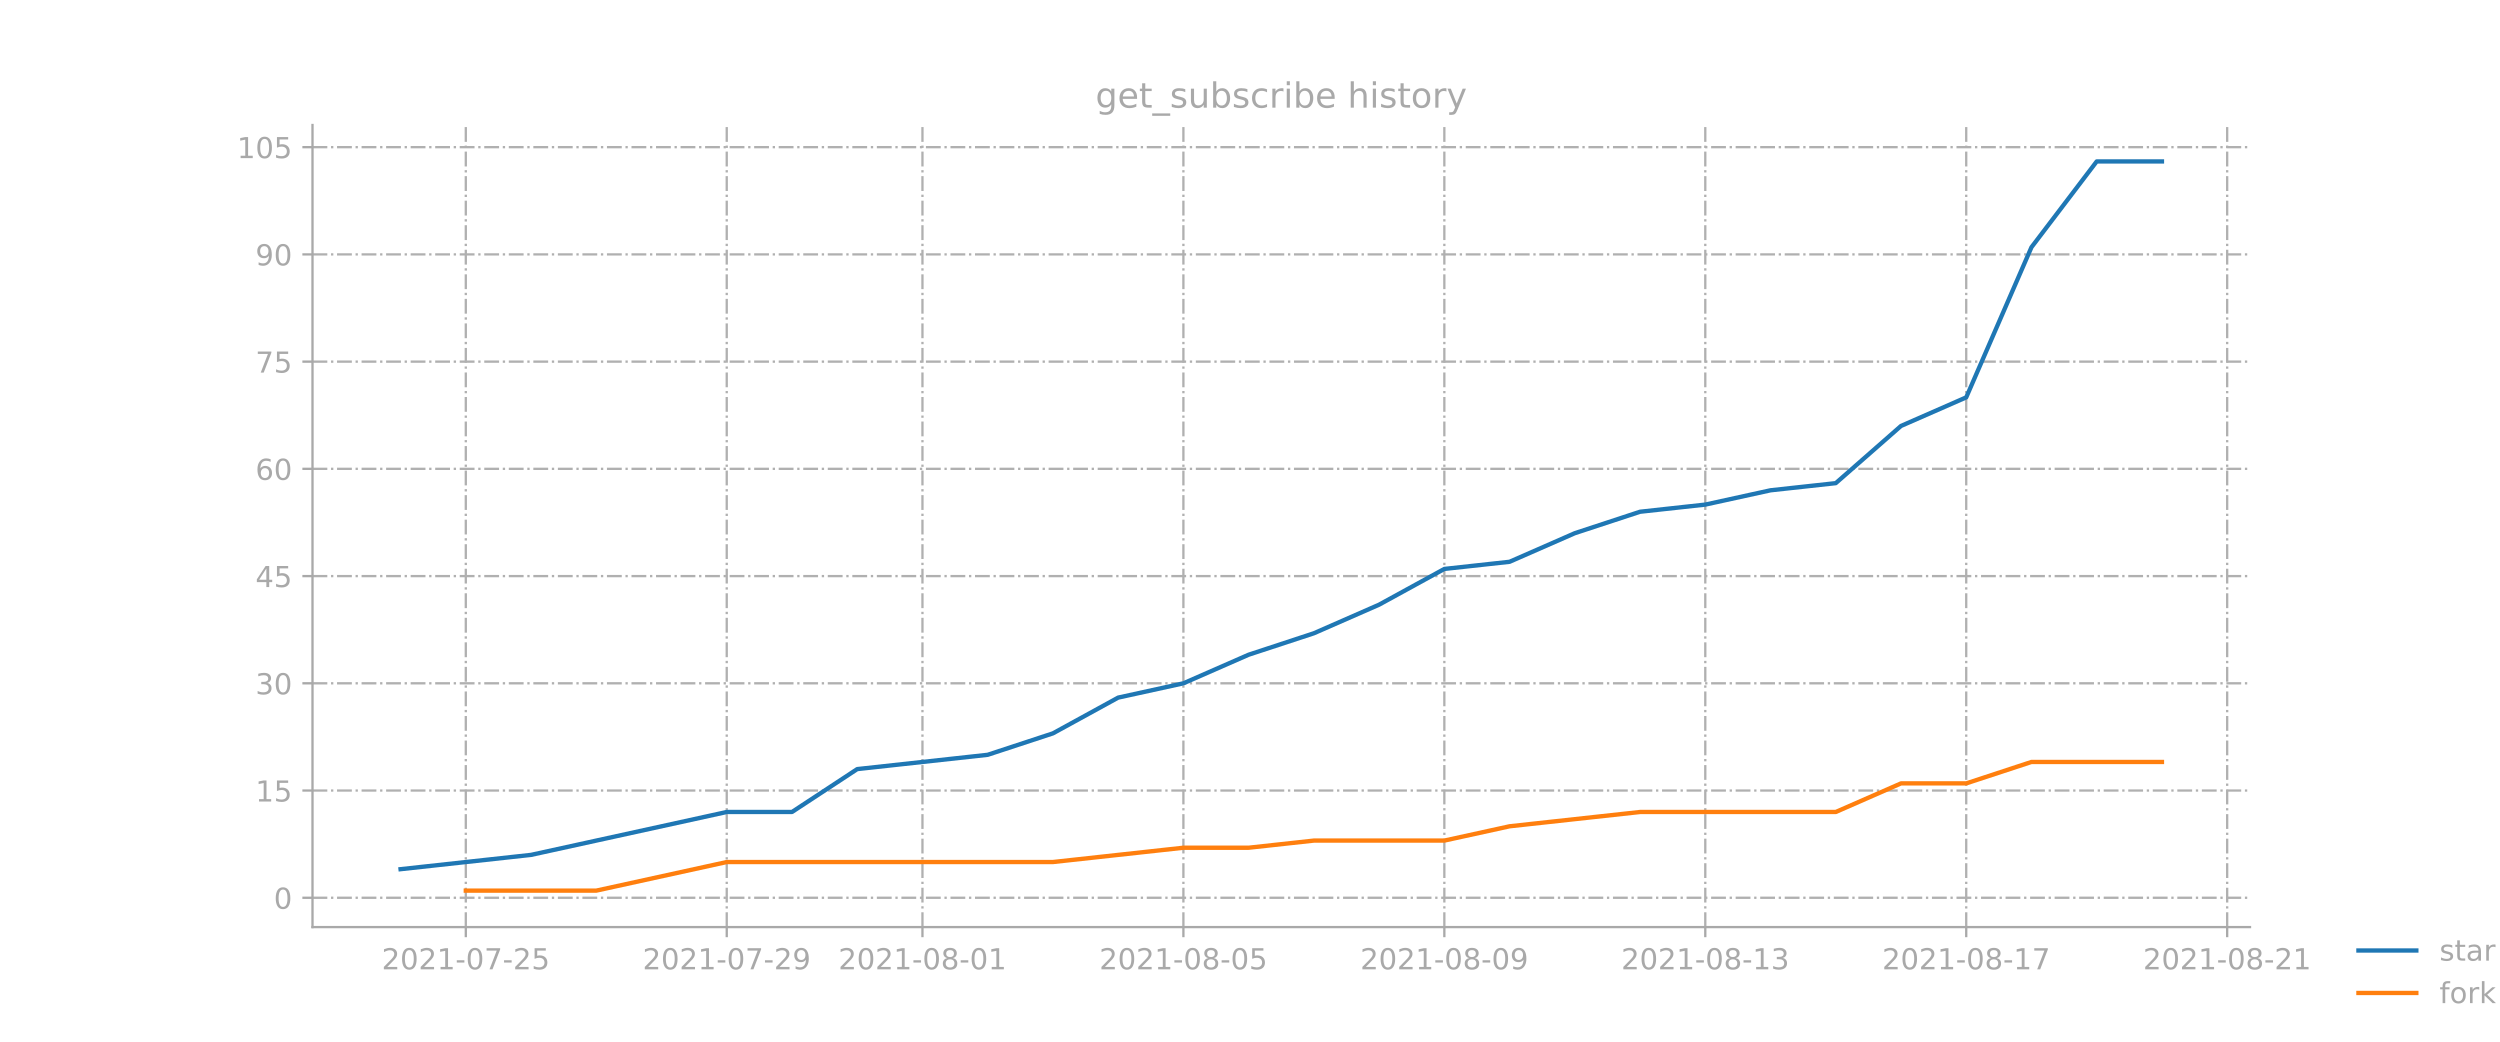
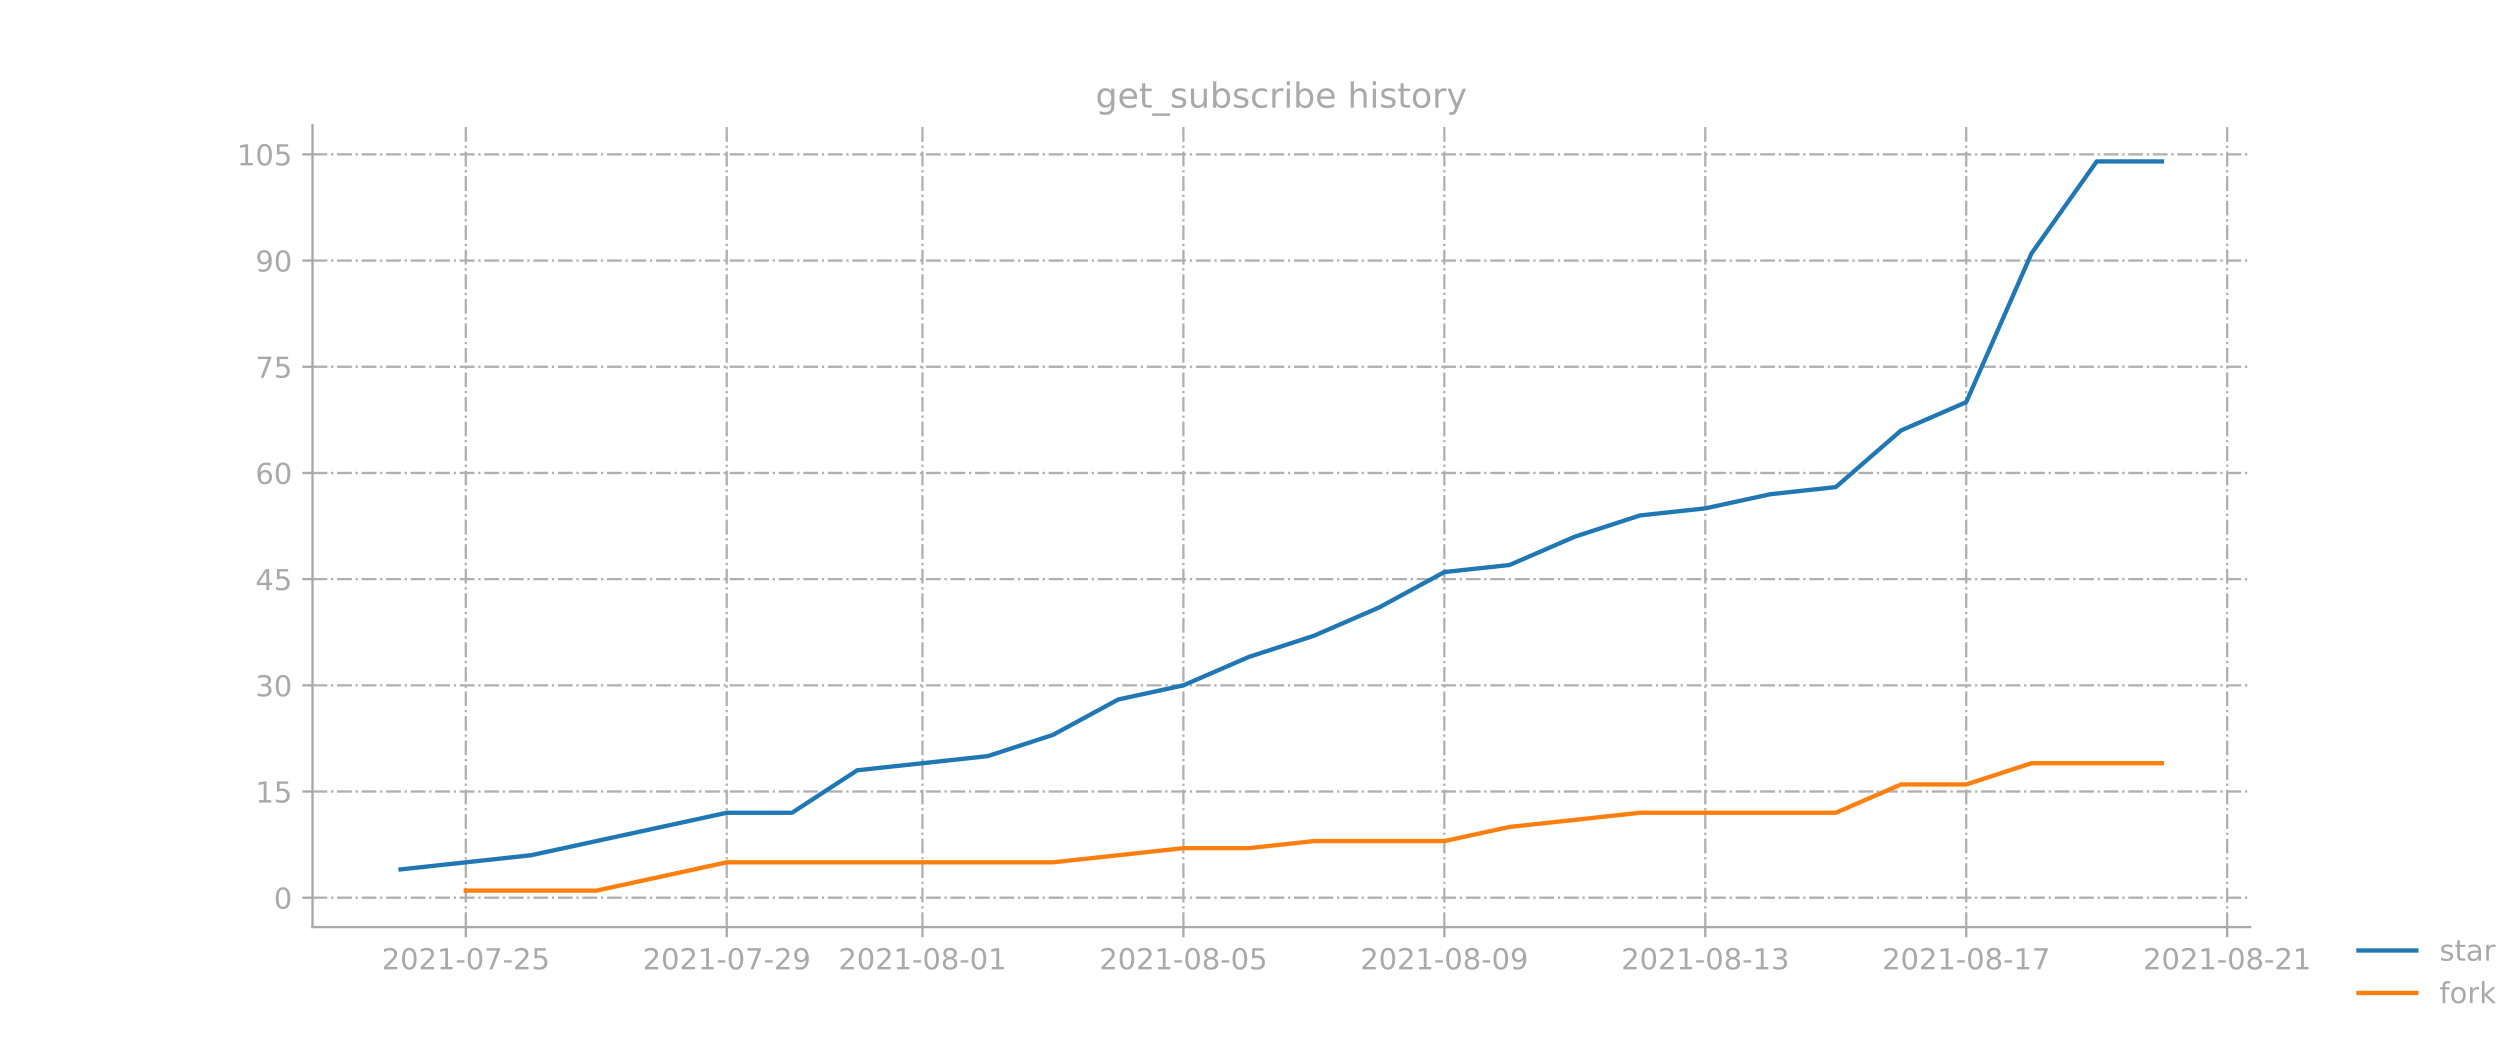
<svg xmlns="http://www.w3.org/2000/svg" xmlns:xlink="http://www.w3.org/1999/xlink" height="360pt" version="1.1" viewBox="0 0 864 360" width="864pt">
  <defs>
    <style type="text/css">*{stroke-linecap:butt;stroke-linejoin:round;}</style>
  </defs>
  <g id="figure_1">
    <g id="patch_1">
      <path d="M 0 360  L 864 360  L 864 0  L 0 0  z " style="fill:none;opacity:0;" />
    </g>
    <g id="axes_1">
      <g id="patch_2">
        <path d="M 108 320.4  L 777.6 320.4  L 777.6 43.2  L 108 43.2  z " style="fill:none;opacity:0;" />
      </g>
      <g id="matplotlib.axis_1">
        <g id="xtick_1">
          <g id="line2d_1">
-             <path clip-path="url(#pe27feda1c6)" d="M 160.982 320.4  L 160.982 43.2  " style="fill:none;stroke:#b0b0b0;stroke-dasharray:5.12,1.28,0.8,1.28;stroke-dashoffset:0;stroke-width:0.8;" />
+             <path clip-path="url(#pb6df8fa617)" d="M 160.982 320.4  L 160.982 43.2  " style="fill:none;stroke:#b0b0b0;stroke-dasharray:5.12,1.28,0.8,1.28;stroke-dashoffset:0;stroke-width:0.8;" />
          </g>
          <g id="line2d_2">
            <defs>
-               <path d="M 0 0  L 0 3.5  " id="m495d0ebf66" style="stroke:#a9a9a9;stroke-width:0.8;" />
+               <path d="M 0 0  L 0 3.5  " id="m5804b9a7d9" style="stroke:#a9a9a9;stroke-width:0.8;" />
            </defs>
            <g>
-               <use style="fill:#a9a9a9;stroke:#a9a9a9;stroke-width:0.8;" x="160.982" xlink:href="#m495d0ebf66" y="320.4" />
+               <use style="fill:#a9a9a9;stroke:#a9a9a9;stroke-width:0.8;" x="160.982" xlink:href="#m5804b9a7d9" y="320.4" />
            </g>
          </g>
          <g id="text_1">
            <g style="fill:#a9a9a9;" transform="translate(131.924 334.9984)scale(0.1 -0.1)">
              <defs>
                <path d="M 1228 531  L 3431 531  L 3431 0  L 469 0  L 469 531  Q 828 903 1448 1529  Q 2069 2156 2228 2338  Q 2531 2678 2651 2914  Q 2772 3150 2772 3378  Q 2772 3750 2511 3984  Q 2250 4219 1831 4219  Q 1534 4219 1204 4116  Q 875 4013 500 3803  L 500 4441  Q 881 4594 1212 4672  Q 1544 4750 1819 4750  Q 2544 4750 2975 4387  Q 3406 4025 3406 3419  Q 3406 3131 3298 2873  Q 3191 2616 2906 2266  Q 2828 2175 2409 1742  Q 1991 1309 1228 531  z " id="DejaVuSans-32" transform="scale(0.015625)" />
                <path d="M 2034 4250  Q 1547 4250 1301 3770  Q 1056 3291 1056 2328  Q 1056 1369 1301 889  Q 1547 409 2034 409  Q 2525 409 2770 889  Q 3016 1369 3016 2328  Q 3016 3291 2770 3770  Q 2525 4250 2034 4250  z M 2034 4750  Q 2819 4750 3233 4129  Q 3647 3509 3647 2328  Q 3647 1150 3233 529  Q 2819 -91 2034 -91  Q 1250 -91 836 529  Q 422 1150 422 2328  Q 422 3509 836 4129  Q 1250 4750 2034 4750  z " id="DejaVuSans-30" transform="scale(0.015625)" />
                <path d="M 794 531  L 1825 531  L 1825 4091  L 703 3866  L 703 4441  L 1819 4666  L 2450 4666  L 2450 531  L 3481 531  L 3481 0  L 794 0  L 794 531  z " id="DejaVuSans-31" transform="scale(0.015625)" />
                <path d="M 313 2009  L 1997 2009  L 1997 1497  L 313 1497  L 313 2009  z " id="DejaVuSans-2d" transform="scale(0.015625)" />
                <path d="M 525 4666  L 3525 4666  L 3525 4397  L 1831 0  L 1172 0  L 2766 4134  L 525 4134  L 525 4666  z " id="DejaVuSans-37" transform="scale(0.015625)" />
                <path d="M 691 4666  L 3169 4666  L 3169 4134  L 1269 4134  L 1269 2991  Q 1406 3038 1543 3061  Q 1681 3084 1819 3084  Q 2600 3084 3056 2656  Q 3513 2228 3513 1497  Q 3513 744 3044 326  Q 2575 -91 1722 -91  Q 1428 -91 1123 -41  Q 819 9 494 109  L 494 744  Q 775 591 1075 516  Q 1375 441 1709 441  Q 2250 441 2565 725  Q 2881 1009 2881 1497  Q 2881 1984 2565 2268  Q 2250 2553 1709 2553  Q 1456 2553 1204 2497  Q 953 2441 691 2322  L 691 4666  z " id="DejaVuSans-35" transform="scale(0.015625)" />
              </defs>
              <use xlink:href="#DejaVuSans-32" />
              <use x="63.623" xlink:href="#DejaVuSans-30" />
              <use x="127.246" xlink:href="#DejaVuSans-32" />
              <use x="190.869" xlink:href="#DejaVuSans-31" />
              <use x="254.492" xlink:href="#DejaVuSans-2d" />
              <use x="290.576" xlink:href="#DejaVuSans-30" />
              <use x="354.199" xlink:href="#DejaVuSans-37" />
              <use x="417.822" xlink:href="#DejaVuSans-2d" />
              <use x="453.906" xlink:href="#DejaVuSans-32" />
              <use x="517.529" xlink:href="#DejaVuSans-35" />
            </g>
          </g>
        </g>
        <g id="xtick_2">
          <g id="line2d_3">
-             <path clip-path="url(#pe27feda1c6)" d="M 251.164 320.4  L 251.164 43.2  " style="fill:none;stroke:#b0b0b0;stroke-dasharray:5.12,1.28,0.8,1.28;stroke-dashoffset:0;stroke-width:0.8;" />
+             <path clip-path="url(#pb6df8fa617)" d="M 251.164 320.4  L 251.164 43.2  " style="fill:none;stroke:#b0b0b0;stroke-dasharray:5.12,1.28,0.8,1.28;stroke-dashoffset:0;stroke-width:0.8;" />
          </g>
          <g id="line2d_4">
            <g>
-               <use style="fill:#a9a9a9;stroke:#a9a9a9;stroke-width:0.8;" x="251.164" xlink:href="#m495d0ebf66" y="320.4" />
+               <use style="fill:#a9a9a9;stroke:#a9a9a9;stroke-width:0.8;" x="251.164" xlink:href="#m5804b9a7d9" y="320.4" />
            </g>
          </g>
          <g id="text_2">
            <g style="fill:#a9a9a9;" transform="translate(222.1058 334.9984)scale(0.1 -0.1)">
              <defs>
                <path d="M 703 97  L 703 672  Q 941 559 1184 500  Q 1428 441 1663 441  Q 2288 441 2617 861  Q 2947 1281 2994 2138  Q 2813 1869 2534 1725  Q 2256 1581 1919 1581  Q 1219 1581 811 2004  Q 403 2428 403 3163  Q 403 3881 828 4315  Q 1253 4750 1959 4750  Q 2769 4750 3195 4129  Q 3622 3509 3622 2328  Q 3622 1225 3098 567  Q 2575 -91 1691 -91  Q 1453 -91 1209 -44  Q 966 3 703 97  z M 1959 2075  Q 2384 2075 2632 2365  Q 2881 2656 2881 3163  Q 2881 3666 2632 3958  Q 2384 4250 1959 4250  Q 1534 4250 1286 3958  Q 1038 3666 1038 3163  Q 1038 2656 1286 2365  Q 1534 2075 1959 2075  z " id="DejaVuSans-39" transform="scale(0.015625)" />
              </defs>
              <use xlink:href="#DejaVuSans-32" />
              <use x="63.623" xlink:href="#DejaVuSans-30" />
              <use x="127.246" xlink:href="#DejaVuSans-32" />
              <use x="190.869" xlink:href="#DejaVuSans-31" />
              <use x="254.492" xlink:href="#DejaVuSans-2d" />
              <use x="290.576" xlink:href="#DejaVuSans-30" />
              <use x="354.199" xlink:href="#DejaVuSans-37" />
              <use x="417.822" xlink:href="#DejaVuSans-2d" />
              <use x="453.906" xlink:href="#DejaVuSans-32" />
              <use x="517.529" xlink:href="#DejaVuSans-39" />
            </g>
          </g>
        </g>
        <g id="xtick_3">
          <g id="line2d_5">
-             <path clip-path="url(#pe27feda1c6)" d="M 318.8 320.4  L 318.8 43.2  " style="fill:none;stroke:#b0b0b0;stroke-dasharray:5.12,1.28,0.8,1.28;stroke-dashoffset:0;stroke-width:0.8;" />
+             <path clip-path="url(#pb6df8fa617)" d="M 318.8 320.4  L 318.8 43.2  " style="fill:none;stroke:#b0b0b0;stroke-dasharray:5.12,1.28,0.8,1.28;stroke-dashoffset:0;stroke-width:0.8;" />
          </g>
          <g id="line2d_6">
            <g>
-               <use style="fill:#a9a9a9;stroke:#a9a9a9;stroke-width:0.8;" x="318.8" xlink:href="#m495d0ebf66" y="320.4" />
+               <use style="fill:#a9a9a9;stroke:#a9a9a9;stroke-width:0.8;" x="318.8" xlink:href="#m5804b9a7d9" y="320.4" />
            </g>
          </g>
          <g id="text_3">
            <g style="fill:#a9a9a9;" transform="translate(289.7422 334.9984)scale(0.1 -0.1)">
              <defs>
                <path d="M 2034 2216  Q 1584 2216 1326 1975  Q 1069 1734 1069 1313  Q 1069 891 1326 650  Q 1584 409 2034 409  Q 2484 409 2743 651  Q 3003 894 3003 1313  Q 3003 1734 2745 1975  Q 2488 2216 2034 2216  z M 1403 2484  Q 997 2584 770 2862  Q 544 3141 544 3541  Q 544 4100 942 4425  Q 1341 4750 2034 4750  Q 2731 4750 3128 4425  Q 3525 4100 3525 3541  Q 3525 3141 3298 2862  Q 3072 2584 2669 2484  Q 3125 2378 3379 2068  Q 3634 1759 3634 1313  Q 3634 634 3220 271  Q 2806 -91 2034 -91  Q 1263 -91 848 271  Q 434 634 434 1313  Q 434 1759 690 2068  Q 947 2378 1403 2484  z M 1172 3481  Q 1172 3119 1398 2916  Q 1625 2713 2034 2713  Q 2441 2713 2670 2916  Q 2900 3119 2900 3481  Q 2900 3844 2670 4047  Q 2441 4250 2034 4250  Q 1625 4250 1398 4047  Q 1172 3844 1172 3481  z " id="DejaVuSans-38" transform="scale(0.015625)" />
              </defs>
              <use xlink:href="#DejaVuSans-32" />
              <use x="63.623" xlink:href="#DejaVuSans-30" />
              <use x="127.246" xlink:href="#DejaVuSans-32" />
              <use x="190.869" xlink:href="#DejaVuSans-31" />
              <use x="254.492" xlink:href="#DejaVuSans-2d" />
              <use x="290.576" xlink:href="#DejaVuSans-30" />
              <use x="354.199" xlink:href="#DejaVuSans-38" />
              <use x="417.822" xlink:href="#DejaVuSans-2d" />
              <use x="453.906" xlink:href="#DejaVuSans-30" />
              <use x="517.529" xlink:href="#DejaVuSans-31" />
            </g>
          </g>
        </g>
        <g id="xtick_4">
          <g id="line2d_7">
-             <path clip-path="url(#pe27feda1c6)" d="M 408.982 320.4  L 408.982 43.2  " style="fill:none;stroke:#b0b0b0;stroke-dasharray:5.12,1.28,0.8,1.28;stroke-dashoffset:0;stroke-width:0.8;" />
+             <path clip-path="url(#pb6df8fa617)" d="M 408.982 320.4  L 408.982 43.2  " style="fill:none;stroke:#b0b0b0;stroke-dasharray:5.12,1.28,0.8,1.28;stroke-dashoffset:0;stroke-width:0.8;" />
          </g>
          <g id="line2d_8">
            <g>
-               <use style="fill:#a9a9a9;stroke:#a9a9a9;stroke-width:0.8;" x="408.982" xlink:href="#m495d0ebf66" y="320.4" />
+               <use style="fill:#a9a9a9;stroke:#a9a9a9;stroke-width:0.8;" x="408.982" xlink:href="#m5804b9a7d9" y="320.4" />
            </g>
          </g>
          <g id="text_4">
            <g style="fill:#a9a9a9;" transform="translate(379.924 334.9984)scale(0.1 -0.1)">
              <use xlink:href="#DejaVuSans-32" />
              <use x="63.623" xlink:href="#DejaVuSans-30" />
              <use x="127.246" xlink:href="#DejaVuSans-32" />
              <use x="190.869" xlink:href="#DejaVuSans-31" />
              <use x="254.492" xlink:href="#DejaVuSans-2d" />
              <use x="290.576" xlink:href="#DejaVuSans-30" />
              <use x="354.199" xlink:href="#DejaVuSans-38" />
              <use x="417.822" xlink:href="#DejaVuSans-2d" />
              <use x="453.906" xlink:href="#DejaVuSans-30" />
              <use x="517.529" xlink:href="#DejaVuSans-35" />
            </g>
          </g>
        </g>
        <g id="xtick_5">
          <g id="line2d_9">
-             <path clip-path="url(#pe27feda1c6)" d="M 499.164 320.4  L 499.164 43.2  " style="fill:none;stroke:#b0b0b0;stroke-dasharray:5.12,1.28,0.8,1.28;stroke-dashoffset:0;stroke-width:0.8;" />
+             <path clip-path="url(#pb6df8fa617)" d="M 499.164 320.4  L 499.164 43.2  " style="fill:none;stroke:#b0b0b0;stroke-dasharray:5.12,1.28,0.8,1.28;stroke-dashoffset:0;stroke-width:0.8;" />
          </g>
          <g id="line2d_10">
            <g>
-               <use style="fill:#a9a9a9;stroke:#a9a9a9;stroke-width:0.8;" x="499.164" xlink:href="#m495d0ebf66" y="320.4" />
+               <use style="fill:#a9a9a9;stroke:#a9a9a9;stroke-width:0.8;" x="499.164" xlink:href="#m5804b9a7d9" y="320.4" />
            </g>
          </g>
          <g id="text_5">
            <g style="fill:#a9a9a9;" transform="translate(470.1058 334.9984)scale(0.1 -0.1)">
              <use xlink:href="#DejaVuSans-32" />
              <use x="63.623" xlink:href="#DejaVuSans-30" />
              <use x="127.246" xlink:href="#DejaVuSans-32" />
              <use x="190.869" xlink:href="#DejaVuSans-31" />
              <use x="254.492" xlink:href="#DejaVuSans-2d" />
              <use x="290.576" xlink:href="#DejaVuSans-30" />
              <use x="354.199" xlink:href="#DejaVuSans-38" />
              <use x="417.822" xlink:href="#DejaVuSans-2d" />
              <use x="453.906" xlink:href="#DejaVuSans-30" />
              <use x="517.529" xlink:href="#DejaVuSans-39" />
            </g>
          </g>
        </g>
        <g id="xtick_6">
          <g id="line2d_11">
-             <path clip-path="url(#pe27feda1c6)" d="M 589.345 320.4  L 589.345 43.2  " style="fill:none;stroke:#b0b0b0;stroke-dasharray:5.12,1.28,0.8,1.28;stroke-dashoffset:0;stroke-width:0.8;" />
+             <path clip-path="url(#pb6df8fa617)" d="M 589.345 320.4  L 589.345 43.2  " style="fill:none;stroke:#b0b0b0;stroke-dasharray:5.12,1.28,0.8,1.28;stroke-dashoffset:0;stroke-width:0.8;" />
          </g>
          <g id="line2d_12">
            <g>
-               <use style="fill:#a9a9a9;stroke:#a9a9a9;stroke-width:0.8;" x="589.345" xlink:href="#m495d0ebf66" y="320.4" />
+               <use style="fill:#a9a9a9;stroke:#a9a9a9;stroke-width:0.8;" x="589.345" xlink:href="#m5804b9a7d9" y="320.4" />
            </g>
          </g>
          <g id="text_6">
            <g style="fill:#a9a9a9;" transform="translate(560.2876 334.9984)scale(0.1 -0.1)">
              <defs>
                <path d="M 2597 2516  Q 3050 2419 3304 2112  Q 3559 1806 3559 1356  Q 3559 666 3084 287  Q 2609 -91 1734 -91  Q 1441 -91 1130 -33  Q 819 25 488 141  L 488 750  Q 750 597 1062 519  Q 1375 441 1716 441  Q 2309 441 2620 675  Q 2931 909 2931 1356  Q 2931 1769 2642 2001  Q 2353 2234 1838 2234  L 1294 2234  L 1294 2753  L 1863 2753  Q 2328 2753 2575 2939  Q 2822 3125 2822 3475  Q 2822 3834 2567 4026  Q 2313 4219 1838 4219  Q 1578 4219 1281 4162  Q 984 4106 628 3988  L 628 4550  Q 988 4650 1302 4700  Q 1616 4750 1894 4750  Q 2613 4750 3031 4423  Q 3450 4097 3450 3541  Q 3450 3153 3228 2886  Q 3006 2619 2597 2516  z " id="DejaVuSans-33" transform="scale(0.015625)" />
              </defs>
              <use xlink:href="#DejaVuSans-32" />
              <use x="63.623" xlink:href="#DejaVuSans-30" />
              <use x="127.246" xlink:href="#DejaVuSans-32" />
              <use x="190.869" xlink:href="#DejaVuSans-31" />
              <use x="254.492" xlink:href="#DejaVuSans-2d" />
              <use x="290.576" xlink:href="#DejaVuSans-30" />
              <use x="354.199" xlink:href="#DejaVuSans-38" />
              <use x="417.822" xlink:href="#DejaVuSans-2d" />
              <use x="453.906" xlink:href="#DejaVuSans-31" />
              <use x="517.529" xlink:href="#DejaVuSans-33" />
            </g>
          </g>
        </g>
        <g id="xtick_7">
          <g id="line2d_13">
-             <path clip-path="url(#pe27feda1c6)" d="M 679.527 320.4  L 679.527 43.2  " style="fill:none;stroke:#b0b0b0;stroke-dasharray:5.12,1.28,0.8,1.28;stroke-dashoffset:0;stroke-width:0.8;" />
+             <path clip-path="url(#pb6df8fa617)" d="M 679.527 320.4  L 679.527 43.2  " style="fill:none;stroke:#b0b0b0;stroke-dasharray:5.12,1.28,0.8,1.28;stroke-dashoffset:0;stroke-width:0.8;" />
          </g>
          <g id="line2d_14">
            <g>
-               <use style="fill:#a9a9a9;stroke:#a9a9a9;stroke-width:0.8;" x="679.527" xlink:href="#m495d0ebf66" y="320.4" />
+               <use style="fill:#a9a9a9;stroke:#a9a9a9;stroke-width:0.8;" x="679.527" xlink:href="#m5804b9a7d9" y="320.4" />
            </g>
          </g>
          <g id="text_7">
            <g style="fill:#a9a9a9;" transform="translate(650.4695 334.9984)scale(0.1 -0.1)">
              <use xlink:href="#DejaVuSans-32" />
              <use x="63.623" xlink:href="#DejaVuSans-30" />
              <use x="127.246" xlink:href="#DejaVuSans-32" />
              <use x="190.869" xlink:href="#DejaVuSans-31" />
              <use x="254.492" xlink:href="#DejaVuSans-2d" />
              <use x="290.576" xlink:href="#DejaVuSans-30" />
              <use x="354.199" xlink:href="#DejaVuSans-38" />
              <use x="417.822" xlink:href="#DejaVuSans-2d" />
              <use x="453.906" xlink:href="#DejaVuSans-31" />
              <use x="517.529" xlink:href="#DejaVuSans-37" />
            </g>
          </g>
        </g>
        <g id="xtick_8">
          <g id="line2d_15">
-             <path clip-path="url(#pe27feda1c6)" d="M 769.709 320.4  L 769.709 43.2  " style="fill:none;stroke:#b0b0b0;stroke-dasharray:5.12,1.28,0.8,1.28;stroke-dashoffset:0;stroke-width:0.8;" />
+             <path clip-path="url(#pb6df8fa617)" d="M 769.709 320.4  L 769.709 43.2  " style="fill:none;stroke:#b0b0b0;stroke-dasharray:5.12,1.28,0.8,1.28;stroke-dashoffset:0;stroke-width:0.8;" />
          </g>
          <g id="line2d_16">
            <g>
-               <use style="fill:#a9a9a9;stroke:#a9a9a9;stroke-width:0.8;" x="769.709" xlink:href="#m495d0ebf66" y="320.4" />
+               <use style="fill:#a9a9a9;stroke:#a9a9a9;stroke-width:0.8;" x="769.709" xlink:href="#m5804b9a7d9" y="320.4" />
            </g>
          </g>
          <g id="text_8">
            <g style="fill:#a9a9a9;" transform="translate(740.6513 334.9984)scale(0.1 -0.1)">
              <use xlink:href="#DejaVuSans-32" />
              <use x="63.623" xlink:href="#DejaVuSans-30" />
              <use x="127.246" xlink:href="#DejaVuSans-32" />
              <use x="190.869" xlink:href="#DejaVuSans-31" />
              <use x="254.492" xlink:href="#DejaVuSans-2d" />
              <use x="290.576" xlink:href="#DejaVuSans-30" />
              <use x="354.199" xlink:href="#DejaVuSans-38" />
              <use x="417.822" xlink:href="#DejaVuSans-2d" />
              <use x="453.906" xlink:href="#DejaVuSans-32" />
              <use x="517.529" xlink:href="#DejaVuSans-31" />
            </g>
          </g>
        </g>
      </g>
      <g id="matplotlib.axis_2">
        <g id="ytick_1">
          <g id="line2d_17">
-             <path clip-path="url(#pe27feda1c6)" d="M 108 310.271  L 777.6 310.271  " style="fill:none;stroke:#b0b0b0;stroke-dasharray:5.12,1.28,0.8,1.28;stroke-dashoffset:0;stroke-width:0.8;" />
+             <path clip-path="url(#pb6df8fa617)" d="M 108 310.247  L 777.6 310.247  " style="fill:none;stroke:#b0b0b0;stroke-dasharray:5.12,1.28,0.8,1.28;stroke-dashoffset:0;stroke-width:0.8;" />
          </g>
          <g id="line2d_18">
            <defs>
-               <path d="M 0 0  L -3.5 0  " id="m523280ade8" style="stroke:#a9a9a9;stroke-width:0.8;" />
+               <path d="M 0 0  L -3.5 0  " id="m82f3bf59ec" style="stroke:#a9a9a9;stroke-width:0.8;" />
            </defs>
            <g>
-               <use style="fill:#a9a9a9;stroke:#a9a9a9;stroke-width:0.8;" x="108" xlink:href="#m523280ade8" y="310.271" />
+               <use style="fill:#a9a9a9;stroke:#a9a9a9;stroke-width:0.8;" x="108" xlink:href="#m82f3bf59ec" y="310.247" />
            </g>
          </g>
          <g id="text_9">
-             <g style="fill:#a9a9a9;" transform="translate(94.6375 314.0698)scale(0.1 -0.1)">
+             <g style="fill:#a9a9a9;" transform="translate(94.6375 314.0458)scale(0.1 -0.1)">
              <use xlink:href="#DejaVuSans-30" />
            </g>
          </g>
        </g>
        <g id="ytick_2">
          <g id="line2d_19">
-             <path clip-path="url(#pe27feda1c6)" d="M 108 273.212  L 777.6 273.212  " style="fill:none;stroke:#b0b0b0;stroke-dasharray:5.12,1.28,0.8,1.28;stroke-dashoffset:0;stroke-width:0.8;" />
+             <path clip-path="url(#pb6df8fa617)" d="M 108 273.548  L 777.6 273.548  " style="fill:none;stroke:#b0b0b0;stroke-dasharray:5.12,1.28,0.8,1.28;stroke-dashoffset:0;stroke-width:0.8;" />
          </g>
          <g id="line2d_20">
            <g>
-               <use style="fill:#a9a9a9;stroke:#a9a9a9;stroke-width:0.8;" x="108" xlink:href="#m523280ade8" y="273.212" />
+               <use style="fill:#a9a9a9;stroke:#a9a9a9;stroke-width:0.8;" x="108" xlink:href="#m82f3bf59ec" y="273.548" />
            </g>
          </g>
          <g id="text_10">
-             <g style="fill:#a9a9a9;" transform="translate(88.275 277.011)scale(0.1 -0.1)">
+             <g style="fill:#a9a9a9;" transform="translate(88.275 277.3468)scale(0.1 -0.1)">
              <use xlink:href="#DejaVuSans-31" />
              <use x="63.623" xlink:href="#DejaVuSans-35" />
            </g>
          </g>
        </g>
        <g id="ytick_3">
          <g id="line2d_21">
-             <path clip-path="url(#pe27feda1c6)" d="M 108 236.153  L 777.6 236.153  " style="fill:none;stroke:#b0b0b0;stroke-dasharray:5.12,1.28,0.8,1.28;stroke-dashoffset:0;stroke-width:0.8;" />
+             <path clip-path="url(#pb6df8fa617)" d="M 108 236.849  L 777.6 236.849  " style="fill:none;stroke:#b0b0b0;stroke-dasharray:5.12,1.28,0.8,1.28;stroke-dashoffset:0;stroke-width:0.8;" />
          </g>
          <g id="line2d_22">
            <g>
-               <use style="fill:#a9a9a9;stroke:#a9a9a9;stroke-width:0.8;" x="108" xlink:href="#m523280ade8" y="236.153" />
+               <use style="fill:#a9a9a9;stroke:#a9a9a9;stroke-width:0.8;" x="108" xlink:href="#m82f3bf59ec" y="236.849" />
            </g>
          </g>
          <g id="text_11">
-             <g style="fill:#a9a9a9;" transform="translate(88.275 239.9522)scale(0.1 -0.1)">
+             <g style="fill:#a9a9a9;" transform="translate(88.275 240.6478)scale(0.1 -0.1)">
              <use xlink:href="#DejaVuSans-33" />
              <use x="63.623" xlink:href="#DejaVuSans-30" />
            </g>
          </g>
        </g>
        <g id="ytick_4">
          <g id="line2d_23">
-             <path clip-path="url(#pe27feda1c6)" d="M 108 199.094  L 777.6 199.094  " style="fill:none;stroke:#b0b0b0;stroke-dasharray:5.12,1.28,0.8,1.28;stroke-dashoffset:0;stroke-width:0.8;" />
+             <path clip-path="url(#pb6df8fa617)" d="M 108 200.15  L 777.6 200.15  " style="fill:none;stroke:#b0b0b0;stroke-dasharray:5.12,1.28,0.8,1.28;stroke-dashoffset:0;stroke-width:0.8;" />
          </g>
          <g id="line2d_24">
            <g>
-               <use style="fill:#a9a9a9;stroke:#a9a9a9;stroke-width:0.8;" x="108" xlink:href="#m523280ade8" y="199.094" />
+               <use style="fill:#a9a9a9;stroke:#a9a9a9;stroke-width:0.8;" x="108" xlink:href="#m82f3bf59ec" y="200.15" />
            </g>
          </g>
          <g id="text_12">
-             <g style="fill:#a9a9a9;" transform="translate(88.275 202.8933)scale(0.1 -0.1)">
+             <g style="fill:#a9a9a9;" transform="translate(88.275 203.9487)scale(0.1 -0.1)">
              <defs>
                <path d="M 2419 4116  L 825 1625  L 2419 1625  L 2419 4116  z M 2253 4666  L 3047 4666  L 3047 1625  L 3713 1625  L 3713 1100  L 3047 1100  L 3047 0  L 2419 0  L 2419 1100  L 313 1100  L 313 1709  L 2253 4666  z " id="DejaVuSans-34" transform="scale(0.015625)" />
              </defs>
              <use xlink:href="#DejaVuSans-34" />
              <use x="63.623" xlink:href="#DejaVuSans-35" />
            </g>
          </g>
        </g>
        <g id="ytick_5">
          <g id="line2d_25">
-             <path clip-path="url(#pe27feda1c6)" d="M 108 162.035  L 777.6 162.035  " style="fill:none;stroke:#b0b0b0;stroke-dasharray:5.12,1.28,0.8,1.28;stroke-dashoffset:0;stroke-width:0.8;" />
+             <path clip-path="url(#pb6df8fa617)" d="M 108 163.45  L 777.6 163.45  " style="fill:none;stroke:#b0b0b0;stroke-dasharray:5.12,1.28,0.8,1.28;stroke-dashoffset:0;stroke-width:0.8;" />
          </g>
          <g id="line2d_26">
            <g>
-               <use style="fill:#a9a9a9;stroke:#a9a9a9;stroke-width:0.8;" x="108" xlink:href="#m523280ade8" y="162.035" />
+               <use style="fill:#a9a9a9;stroke:#a9a9a9;stroke-width:0.8;" x="108" xlink:href="#m82f3bf59ec" y="163.45" />
            </g>
          </g>
          <g id="text_13">
-             <g style="fill:#a9a9a9;" transform="translate(88.275 165.8345)scale(0.1 -0.1)">
+             <g style="fill:#a9a9a9;" transform="translate(88.275 167.2497)scale(0.1 -0.1)">
              <defs>
                <path d="M 2113 2584  Q 1688 2584 1439 2293  Q 1191 2003 1191 1497  Q 1191 994 1439 701  Q 1688 409 2113 409  Q 2538 409 2786 701  Q 3034 994 3034 1497  Q 3034 2003 2786 2293  Q 2538 2584 2113 2584  z M 3366 4563  L 3366 3988  Q 3128 4100 2886 4159  Q 2644 4219 2406 4219  Q 1781 4219 1451 3797  Q 1122 3375 1075 2522  Q 1259 2794 1537 2939  Q 1816 3084 2150 3084  Q 2853 3084 3261 2657  Q 3669 2231 3669 1497  Q 3669 778 3244 343  Q 2819 -91 2113 -91  Q 1303 -91 875 529  Q 447 1150 447 2328  Q 447 3434 972 4092  Q 1497 4750 2381 4750  Q 2619 4750 2861 4703  Q 3103 4656 3366 4563  z " id="DejaVuSans-36" transform="scale(0.015625)" />
              </defs>
              <use xlink:href="#DejaVuSans-36" />
              <use x="63.623" xlink:href="#DejaVuSans-30" />
            </g>
          </g>
        </g>
        <g id="ytick_6">
          <g id="line2d_27">
-             <path clip-path="url(#pe27feda1c6)" d="M 108 124.976  L 777.6 124.976  " style="fill:none;stroke:#b0b0b0;stroke-dasharray:5.12,1.28,0.8,1.28;stroke-dashoffset:0;stroke-width:0.8;" />
+             <path clip-path="url(#pb6df8fa617)" d="M 108 126.751  L 777.6 126.751  " style="fill:none;stroke:#b0b0b0;stroke-dasharray:5.12,1.28,0.8,1.28;stroke-dashoffset:0;stroke-width:0.8;" />
          </g>
          <g id="line2d_28">
            <g>
-               <use style="fill:#a9a9a9;stroke:#a9a9a9;stroke-width:0.8;" x="108" xlink:href="#m523280ade8" y="124.976" />
+               <use style="fill:#a9a9a9;stroke:#a9a9a9;stroke-width:0.8;" x="108" xlink:href="#m82f3bf59ec" y="126.751" />
            </g>
          </g>
          <g id="text_14">
-             <g style="fill:#a9a9a9;" transform="translate(88.275 128.7757)scale(0.1 -0.1)">
+             <g style="fill:#a9a9a9;" transform="translate(88.275 130.5507)scale(0.1 -0.1)">
              <use xlink:href="#DejaVuSans-37" />
              <use x="63.623" xlink:href="#DejaVuSans-35" />
            </g>
          </g>
        </g>
        <g id="ytick_7">
          <g id="line2d_29">
-             <path clip-path="url(#pe27feda1c6)" d="M 108 87.918  L 777.6 87.918  " style="fill:none;stroke:#b0b0b0;stroke-dasharray:5.12,1.28,0.8,1.28;stroke-dashoffset:0;stroke-width:0.8;" />
+             <path clip-path="url(#pb6df8fa617)" d="M 108 90.052  L 777.6 90.052  " style="fill:none;stroke:#b0b0b0;stroke-dasharray:5.12,1.28,0.8,1.28;stroke-dashoffset:0;stroke-width:0.8;" />
          </g>
          <g id="line2d_30">
            <g>
-               <use style="fill:#a9a9a9;stroke:#a9a9a9;stroke-width:0.8;" x="108" xlink:href="#m523280ade8" y="87.918" />
+               <use style="fill:#a9a9a9;stroke:#a9a9a9;stroke-width:0.8;" x="108" xlink:href="#m82f3bf59ec" y="90.052" />
            </g>
          </g>
          <g id="text_15">
-             <g style="fill:#a9a9a9;" transform="translate(88.275 91.71687)scale(0.1 -0.1)">
+             <g style="fill:#a9a9a9;" transform="translate(88.275 93.85165)scale(0.1 -0.1)">
              <use xlink:href="#DejaVuSans-39" />
              <use x="63.623" xlink:href="#DejaVuSans-30" />
            </g>
          </g>
        </g>
        <g id="ytick_8">
          <g id="line2d_31">
-             <path clip-path="url(#pe27feda1c6)" d="M 108 50.859  L 777.6 50.859  " style="fill:none;stroke:#b0b0b0;stroke-dasharray:5.12,1.28,0.8,1.28;stroke-dashoffset:0;stroke-width:0.8;" />
+             <path clip-path="url(#pb6df8fa617)" d="M 108 53.353  L 777.6 53.353  " style="fill:none;stroke:#b0b0b0;stroke-dasharray:5.12,1.28,0.8,1.28;stroke-dashoffset:0;stroke-width:0.8;" />
          </g>
          <g id="line2d_32">
            <g>
-               <use style="fill:#a9a9a9;stroke:#a9a9a9;stroke-width:0.8;" x="108" xlink:href="#m523280ade8" y="50.859" />
+               <use style="fill:#a9a9a9;stroke:#a9a9a9;stroke-width:0.8;" x="108" xlink:href="#m82f3bf59ec" y="53.353" />
            </g>
          </g>
          <g id="text_16">
-             <g style="fill:#a9a9a9;" transform="translate(81.9125 54.65804)scale(0.1 -0.1)">
+             <g style="fill:#a9a9a9;" transform="translate(81.9125 57.15262)scale(0.1 -0.1)">
              <use xlink:href="#DejaVuSans-31" />
              <use x="63.623" xlink:href="#DejaVuSans-30" />
              <use x="127.246" xlink:href="#DejaVuSans-35" />
            </g>
          </g>
        </g>
      </g>
      <g id="line2d_33">
-         <path clip-path="url(#pe27feda1c6)" d="M 138.436 300.388  L 160.982 297.918  L 183.527 295.447  L 206.073 290.506  L 228.618 285.565  L 251.164 280.624  L 273.709 280.624  L 296.255 265.8  L 318.8 263.329  L 341.345 260.859  L 363.891 253.447  L 386.436 241.094  L 408.982 236.153  L 431.527 226.271  L 454.073 218.859  L 476.618 208.976  L 499.164 196.624  L 521.709 194.153  L 544.255 184.271  L 566.8 176.859  L 589.345 174.388  L 611.891 169.447  L 634.436 166.976  L 656.982 147.212  L 679.527 137.329  L 702.073 85.447  L 724.618 55.8  L 747.164 55.8  " style="fill:none;stroke:#1f77b4;stroke-linecap:square;stroke-width:1.5;" />
+         <path clip-path="url(#pb6df8fa617)" d="M 138.436 300.46  L 160.982 298.014  L 183.527 295.567  L 206.073 290.674  L 228.618 285.781  L 251.164 280.887  L 273.709 280.887  L 296.255 266.208  L 318.8 263.761  L 341.345 261.315  L 363.891 253.975  L 386.436 241.742  L 408.982 236.849  L 431.527 227.062  L 454.073 219.722  L 476.618 209.936  L 499.164 197.703  L 521.709 195.256  L 544.255 185.47  L 566.8 178.13  L 589.345 175.683  L 611.891 170.79  L 634.436 168.344  L 656.982 148.771  L 679.527 138.984  L 702.073 87.606  L 724.618 55.8  L 747.164 55.8  " style="fill:none;stroke:#1f77b4;stroke-linecap:square;stroke-width:1.5;" />
      </g>
      <g id="line2d_34">
-         <path clip-path="url(#pe27feda1c6)" d="M 160.982 307.8  L 183.527 307.8  L 206.073 307.8  L 228.618 302.859  L 251.164 297.918  L 273.709 297.918  L 296.255 297.918  L 318.8 297.918  L 341.345 297.918  L 363.891 297.918  L 386.436 295.447  L 408.982 292.976  L 431.527 292.976  L 454.073 290.506  L 476.618 290.506  L 499.164 290.506  L 521.709 285.565  L 544.255 283.094  L 566.8 280.624  L 589.345 280.624  L 611.891 280.624  L 634.436 280.624  L 656.982 270.741  L 679.527 270.741  L 702.073 263.329  L 724.618 263.329  L 747.164 263.329  " style="fill:none;stroke:#ff7f0e;stroke-linecap:square;stroke-width:1.5;" />
+         <path clip-path="url(#pb6df8fa617)" d="M 160.982 307.8  L 183.527 307.8  L 206.073 307.8  L 228.618 302.907  L 251.164 298.014  L 273.709 298.014  L 296.255 298.014  L 318.8 298.014  L 341.345 298.014  L 363.891 298.014  L 386.436 295.567  L 408.982 293.12  L 431.527 293.12  L 454.073 290.674  L 476.618 290.674  L 499.164 290.674  L 521.709 285.781  L 544.255 283.334  L 566.8 280.887  L 589.345 280.887  L 611.891 280.887  L 634.436 280.887  L 656.982 271.101  L 679.527 271.101  L 702.073 263.761  L 724.618 263.761  L 747.164 263.761  " style="fill:none;stroke:#ff7f0e;stroke-linecap:square;stroke-width:1.5;" />
      </g>
      <g id="patch_3">
        <path d="M 108 320.4  L 108 43.2  " style="fill:none;stroke:#a9a9a9;stroke-linecap:square;stroke-linejoin:miter;stroke-width:0.8;" />
      </g>
      <g id="patch_4">
        <path d="M 777.6 320.4  L 777.6 43.2  " style="fill:none;" />
      </g>
      <g id="patch_5">
        <path d="M 108 320.4  L 777.6 320.4  " style="fill:none;stroke:#a9a9a9;stroke-linecap:square;stroke-linejoin:miter;stroke-width:0.8;" />
      </g>
      <g id="patch_6">
        <path d="M 108 43.2  L 777.6 43.2  " style="fill:none;" />
      </g>
      <g id="text_17">
        <g style="fill:#a9a9a9;" transform="translate(378.6075 37.2)scale(0.12 -0.12)">
          <defs>
            <path d="M 2906 1791  Q 2906 2416 2648 2759  Q 2391 3103 1925 3103  Q 1463 3103 1205 2759  Q 947 2416 947 1791  Q 947 1169 1205 825  Q 1463 481 1925 481  Q 2391 481 2648 825  Q 2906 1169 2906 1791  z M 3481 434  Q 3481 -459 3084 -895  Q 2688 -1331 1869 -1331  Q 1566 -1331 1297 -1286  Q 1028 -1241 775 -1147  L 775 -588  Q 1028 -725 1275 -790  Q 1522 -856 1778 -856  Q 2344 -856 2625 -561  Q 2906 -266 2906 331  L 2906 616  Q 2728 306 2450 153  Q 2172 0 1784 0  Q 1141 0 747 490  Q 353 981 353 1791  Q 353 2603 747 3093  Q 1141 3584 1784 3584  Q 2172 3584 2450 3431  Q 2728 3278 2906 2969  L 2906 3500  L 3481 3500  L 3481 434  z " id="DejaVuSans-67" transform="scale(0.015625)" />
            <path d="M 3597 1894  L 3597 1613  L 953 1613  Q 991 1019 1311 708  Q 1631 397 2203 397  Q 2534 397 2845 478  Q 3156 559 3463 722  L 3463 178  Q 3153 47 2828 -22  Q 2503 -91 2169 -91  Q 1331 -91 842 396  Q 353 884 353 1716  Q 353 2575 817 3079  Q 1281 3584 2069 3584  Q 2775 3584 3186 3129  Q 3597 2675 3597 1894  z M 3022 2063  Q 3016 2534 2758 2815  Q 2500 3097 2075 3097  Q 1594 3097 1305 2825  Q 1016 2553 972 2059  L 3022 2063  z " id="DejaVuSans-65" transform="scale(0.015625)" />
            <path d="M 1172 4494  L 1172 3500  L 2356 3500  L 2356 3053  L 1172 3053  L 1172 1153  Q 1172 725 1289 603  Q 1406 481 1766 481  L 2356 481  L 2356 0  L 1766 0  Q 1100 0 847 248  Q 594 497 594 1153  L 594 3053  L 172 3053  L 172 3500  L 594 3500  L 594 4494  L 1172 4494  z " id="DejaVuSans-74" transform="scale(0.015625)" />
            <path d="M 3263 -1063  L 3263 -1509  L -63 -1509  L -63 -1063  L 3263 -1063  z " id="DejaVuSans-5f" transform="scale(0.015625)" />
            <path d="M 2834 3397  L 2834 2853  Q 2591 2978 2328 3040  Q 2066 3103 1784 3103  Q 1356 3103 1142 2972  Q 928 2841 928 2578  Q 928 2378 1081 2264  Q 1234 2150 1697 2047  L 1894 2003  Q 2506 1872 2764 1633  Q 3022 1394 3022 966  Q 3022 478 2636 193  Q 2250 -91 1575 -91  Q 1294 -91 989 -36  Q 684 19 347 128  L 347 722  Q 666 556 975 473  Q 1284 391 1588 391  Q 1994 391 2212 530  Q 2431 669 2431 922  Q 2431 1156 2273 1281  Q 2116 1406 1581 1522  L 1381 1569  Q 847 1681 609 1914  Q 372 2147 372 2553  Q 372 3047 722 3315  Q 1072 3584 1716 3584  Q 2034 3584 2315 3537  Q 2597 3491 2834 3397  z " id="DejaVuSans-73" transform="scale(0.015625)" />
            <path d="M 544 1381  L 544 3500  L 1119 3500  L 1119 1403  Q 1119 906 1312 657  Q 1506 409 1894 409  Q 2359 409 2629 706  Q 2900 1003 2900 1516  L 2900 3500  L 3475 3500  L 3475 0  L 2900 0  L 2900 538  Q 2691 219 2414 64  Q 2138 -91 1772 -91  Q 1169 -91 856 284  Q 544 659 544 1381  z M 1991 3584  L 1991 3584  z " id="DejaVuSans-75" transform="scale(0.015625)" />
            <path d="M 3116 1747  Q 3116 2381 2855 2742  Q 2594 3103 2138 3103  Q 1681 3103 1420 2742  Q 1159 2381 1159 1747  Q 1159 1113 1420 752  Q 1681 391 2138 391  Q 2594 391 2855 752  Q 3116 1113 3116 1747  z M 1159 2969  Q 1341 3281 1617 3432  Q 1894 3584 2278 3584  Q 2916 3584 3314 3078  Q 3713 2572 3713 1747  Q 3713 922 3314 415  Q 2916 -91 2278 -91  Q 1894 -91 1617 61  Q 1341 213 1159 525  L 1159 0  L 581 0  L 581 4863  L 1159 4863  L 1159 2969  z " id="DejaVuSans-62" transform="scale(0.015625)" />
            <path d="M 3122 3366  L 3122 2828  Q 2878 2963 2633 3030  Q 2388 3097 2138 3097  Q 1578 3097 1268 2742  Q 959 2388 959 1747  Q 959 1106 1268 751  Q 1578 397 2138 397  Q 2388 397 2633 464  Q 2878 531 3122 666  L 3122 134  Q 2881 22 2623 -34  Q 2366 -91 2075 -91  Q 1284 -91 818 406  Q 353 903 353 1747  Q 353 2603 823 3093  Q 1294 3584 2113 3584  Q 2378 3584 2631 3529  Q 2884 3475 3122 3366  z " id="DejaVuSans-63" transform="scale(0.015625)" />
            <path d="M 2631 2963  Q 2534 3019 2420 3045  Q 2306 3072 2169 3072  Q 1681 3072 1420 2755  Q 1159 2438 1159 1844  L 1159 0  L 581 0  L 581 3500  L 1159 3500  L 1159 2956  Q 1341 3275 1631 3429  Q 1922 3584 2338 3584  Q 2397 3584 2469 3576  Q 2541 3569 2628 3553  L 2631 2963  z " id="DejaVuSans-72" transform="scale(0.015625)" />
            <path d="M 603 3500  L 1178 3500  L 1178 0  L 603 0  L 603 3500  z M 603 4863  L 1178 4863  L 1178 4134  L 603 4134  L 603 4863  z " id="DejaVuSans-69" transform="scale(0.015625)" />
            <path id="DejaVuSans-20" transform="scale(0.015625)" />
            <path d="M 3513 2113  L 3513 0  L 2938 0  L 2938 2094  Q 2938 2591 2744 2837  Q 2550 3084 2163 3084  Q 1697 3084 1428 2787  Q 1159 2491 1159 1978  L 1159 0  L 581 0  L 581 4863  L 1159 4863  L 1159 2956  Q 1366 3272 1645 3428  Q 1925 3584 2291 3584  Q 2894 3584 3203 3211  Q 3513 2838 3513 2113  z " id="DejaVuSans-68" transform="scale(0.015625)" />
            <path d="M 1959 3097  Q 1497 3097 1228 2736  Q 959 2375 959 1747  Q 959 1119 1226 758  Q 1494 397 1959 397  Q 2419 397 2687 759  Q 2956 1122 2956 1747  Q 2956 2369 2687 2733  Q 2419 3097 1959 3097  z M 1959 3584  Q 2709 3584 3137 3096  Q 3566 2609 3566 1747  Q 3566 888 3137 398  Q 2709 -91 1959 -91  Q 1206 -91 779 398  Q 353 888 353 1747  Q 353 2609 779 3096  Q 1206 3584 1959 3584  z " id="DejaVuSans-6f" transform="scale(0.015625)" />
            <path d="M 2059 -325  Q 1816 -950 1584 -1140  Q 1353 -1331 966 -1331  L 506 -1331  L 506 -850  L 844 -850  Q 1081 -850 1212 -737  Q 1344 -625 1503 -206  L 1606 56  L 191 3500  L 800 3500  L 1894 763  L 2988 3500  L 3597 3500  L 2059 -325  z " id="DejaVuSans-79" transform="scale(0.015625)" />
          </defs>
          <use xlink:href="#DejaVuSans-67" />
          <use x="63.477" xlink:href="#DejaVuSans-65" />
          <use x="125" xlink:href="#DejaVuSans-74" />
          <use x="164.209" xlink:href="#DejaVuSans-5f" />
          <use x="214.209" xlink:href="#DejaVuSans-73" />
          <use x="266.309" xlink:href="#DejaVuSans-75" />
          <use x="329.688" xlink:href="#DejaVuSans-62" />
          <use x="393.164" xlink:href="#DejaVuSans-73" />
          <use x="445.264" xlink:href="#DejaVuSans-63" />
          <use x="500.244" xlink:href="#DejaVuSans-72" />
          <use x="541.357" xlink:href="#DejaVuSans-69" />
          <use x="569.141" xlink:href="#DejaVuSans-62" />
          <use x="632.617" xlink:href="#DejaVuSans-65" />
          <use x="694.141" xlink:href="#DejaVuSans-20" />
          <use x="725.928" xlink:href="#DejaVuSans-68" />
          <use x="789.307" xlink:href="#DejaVuSans-69" />
          <use x="817.09" xlink:href="#DejaVuSans-73" />
          <use x="869.189" xlink:href="#DejaVuSans-74" />
          <use x="908.398" xlink:href="#DejaVuSans-6f" />
          <use x="969.58" xlink:href="#DejaVuSans-72" />
          <use x="1010.693" xlink:href="#DejaVuSans-79" />
        </g>
      </g>
      <g id="legend_1">
        <g id="line2d_35">
          <path d="M 815.08 328.498  L 835.08 328.498  " style="fill:none;stroke:#1f77b4;stroke-linecap:square;stroke-width:1.5;" />
        </g>
        <g id="line2d_36" />
        <g id="text_18">
          <g style="fill:#a9a9a9;" transform="translate(843.08 331.9984)scale(0.1 -0.1)">
            <defs>
              <path d="M 2194 1759  Q 1497 1759 1228 1600  Q 959 1441 959 1056  Q 959 750 1161 570  Q 1363 391 1709 391  Q 2188 391 2477 730  Q 2766 1069 2766 1631  L 2766 1759  L 2194 1759  z M 3341 1997  L 3341 0  L 2766 0  L 2766 531  Q 2569 213 2275 61  Q 1981 -91 1556 -91  Q 1019 -91 701 211  Q 384 513 384 1019  Q 384 1609 779 1909  Q 1175 2209 1959 2209  L 2766 2209  L 2766 2266  Q 2766 2663 2505 2880  Q 2244 3097 1772 3097  Q 1472 3097 1187 3025  Q 903 2953 641 2809  L 641 3341  Q 956 3463 1253 3523  Q 1550 3584 1831 3584  Q 2591 3584 2966 3190  Q 3341 2797 3341 1997  z " id="DejaVuSans-61" transform="scale(0.015625)" />
            </defs>
            <use xlink:href="#DejaVuSans-73" />
            <use x="52.1" xlink:href="#DejaVuSans-74" />
            <use x="91.309" xlink:href="#DejaVuSans-61" />
            <use x="152.588" xlink:href="#DejaVuSans-72" />
          </g>
        </g>
        <g id="line2d_37">
          <path d="M 815.08 343.177  L 835.08 343.177  " style="fill:none;stroke:#ff7f0e;stroke-linecap:square;stroke-width:1.5;" />
        </g>
        <g id="line2d_38" />
        <g id="text_19">
          <g style="fill:#a9a9a9;" transform="translate(843.08 346.6766)scale(0.1 -0.1)">
            <defs>
              <path d="M 2375 4863  L 2375 4384  L 1825 4384  Q 1516 4384 1395 4259  Q 1275 4134 1275 3809  L 1275 3500  L 2222 3500  L 2222 3053  L 1275 3053  L 1275 0  L 697 0  L 697 3053  L 147 3053  L 147 3500  L 697 3500  L 697 3744  Q 697 4328 969 4595  Q 1241 4863 1831 4863  L 2375 4863  z " id="DejaVuSans-66" transform="scale(0.015625)" />
              <path d="M 581 4863  L 1159 4863  L 1159 1991  L 2875 3500  L 3609 3500  L 1753 1863  L 3688 0  L 2938 0  L 1159 1709  L 1159 0  L 581 0  L 581 4863  z " id="DejaVuSans-6b" transform="scale(0.015625)" />
            </defs>
            <use xlink:href="#DejaVuSans-66" />
            <use x="35.205" xlink:href="#DejaVuSans-6f" />
            <use x="96.387" xlink:href="#DejaVuSans-72" />
            <use x="137.5" xlink:href="#DejaVuSans-6b" />
          </g>
        </g>
      </g>
    </g>
  </g>
  <defs>
-     <clipPath id="pe27feda1c6">
+     <clipPath id="pb6df8fa617">
      <rect height="277.2" width="669.6" x="108" y="43.2" />
    </clipPath>
  </defs>
</svg>
